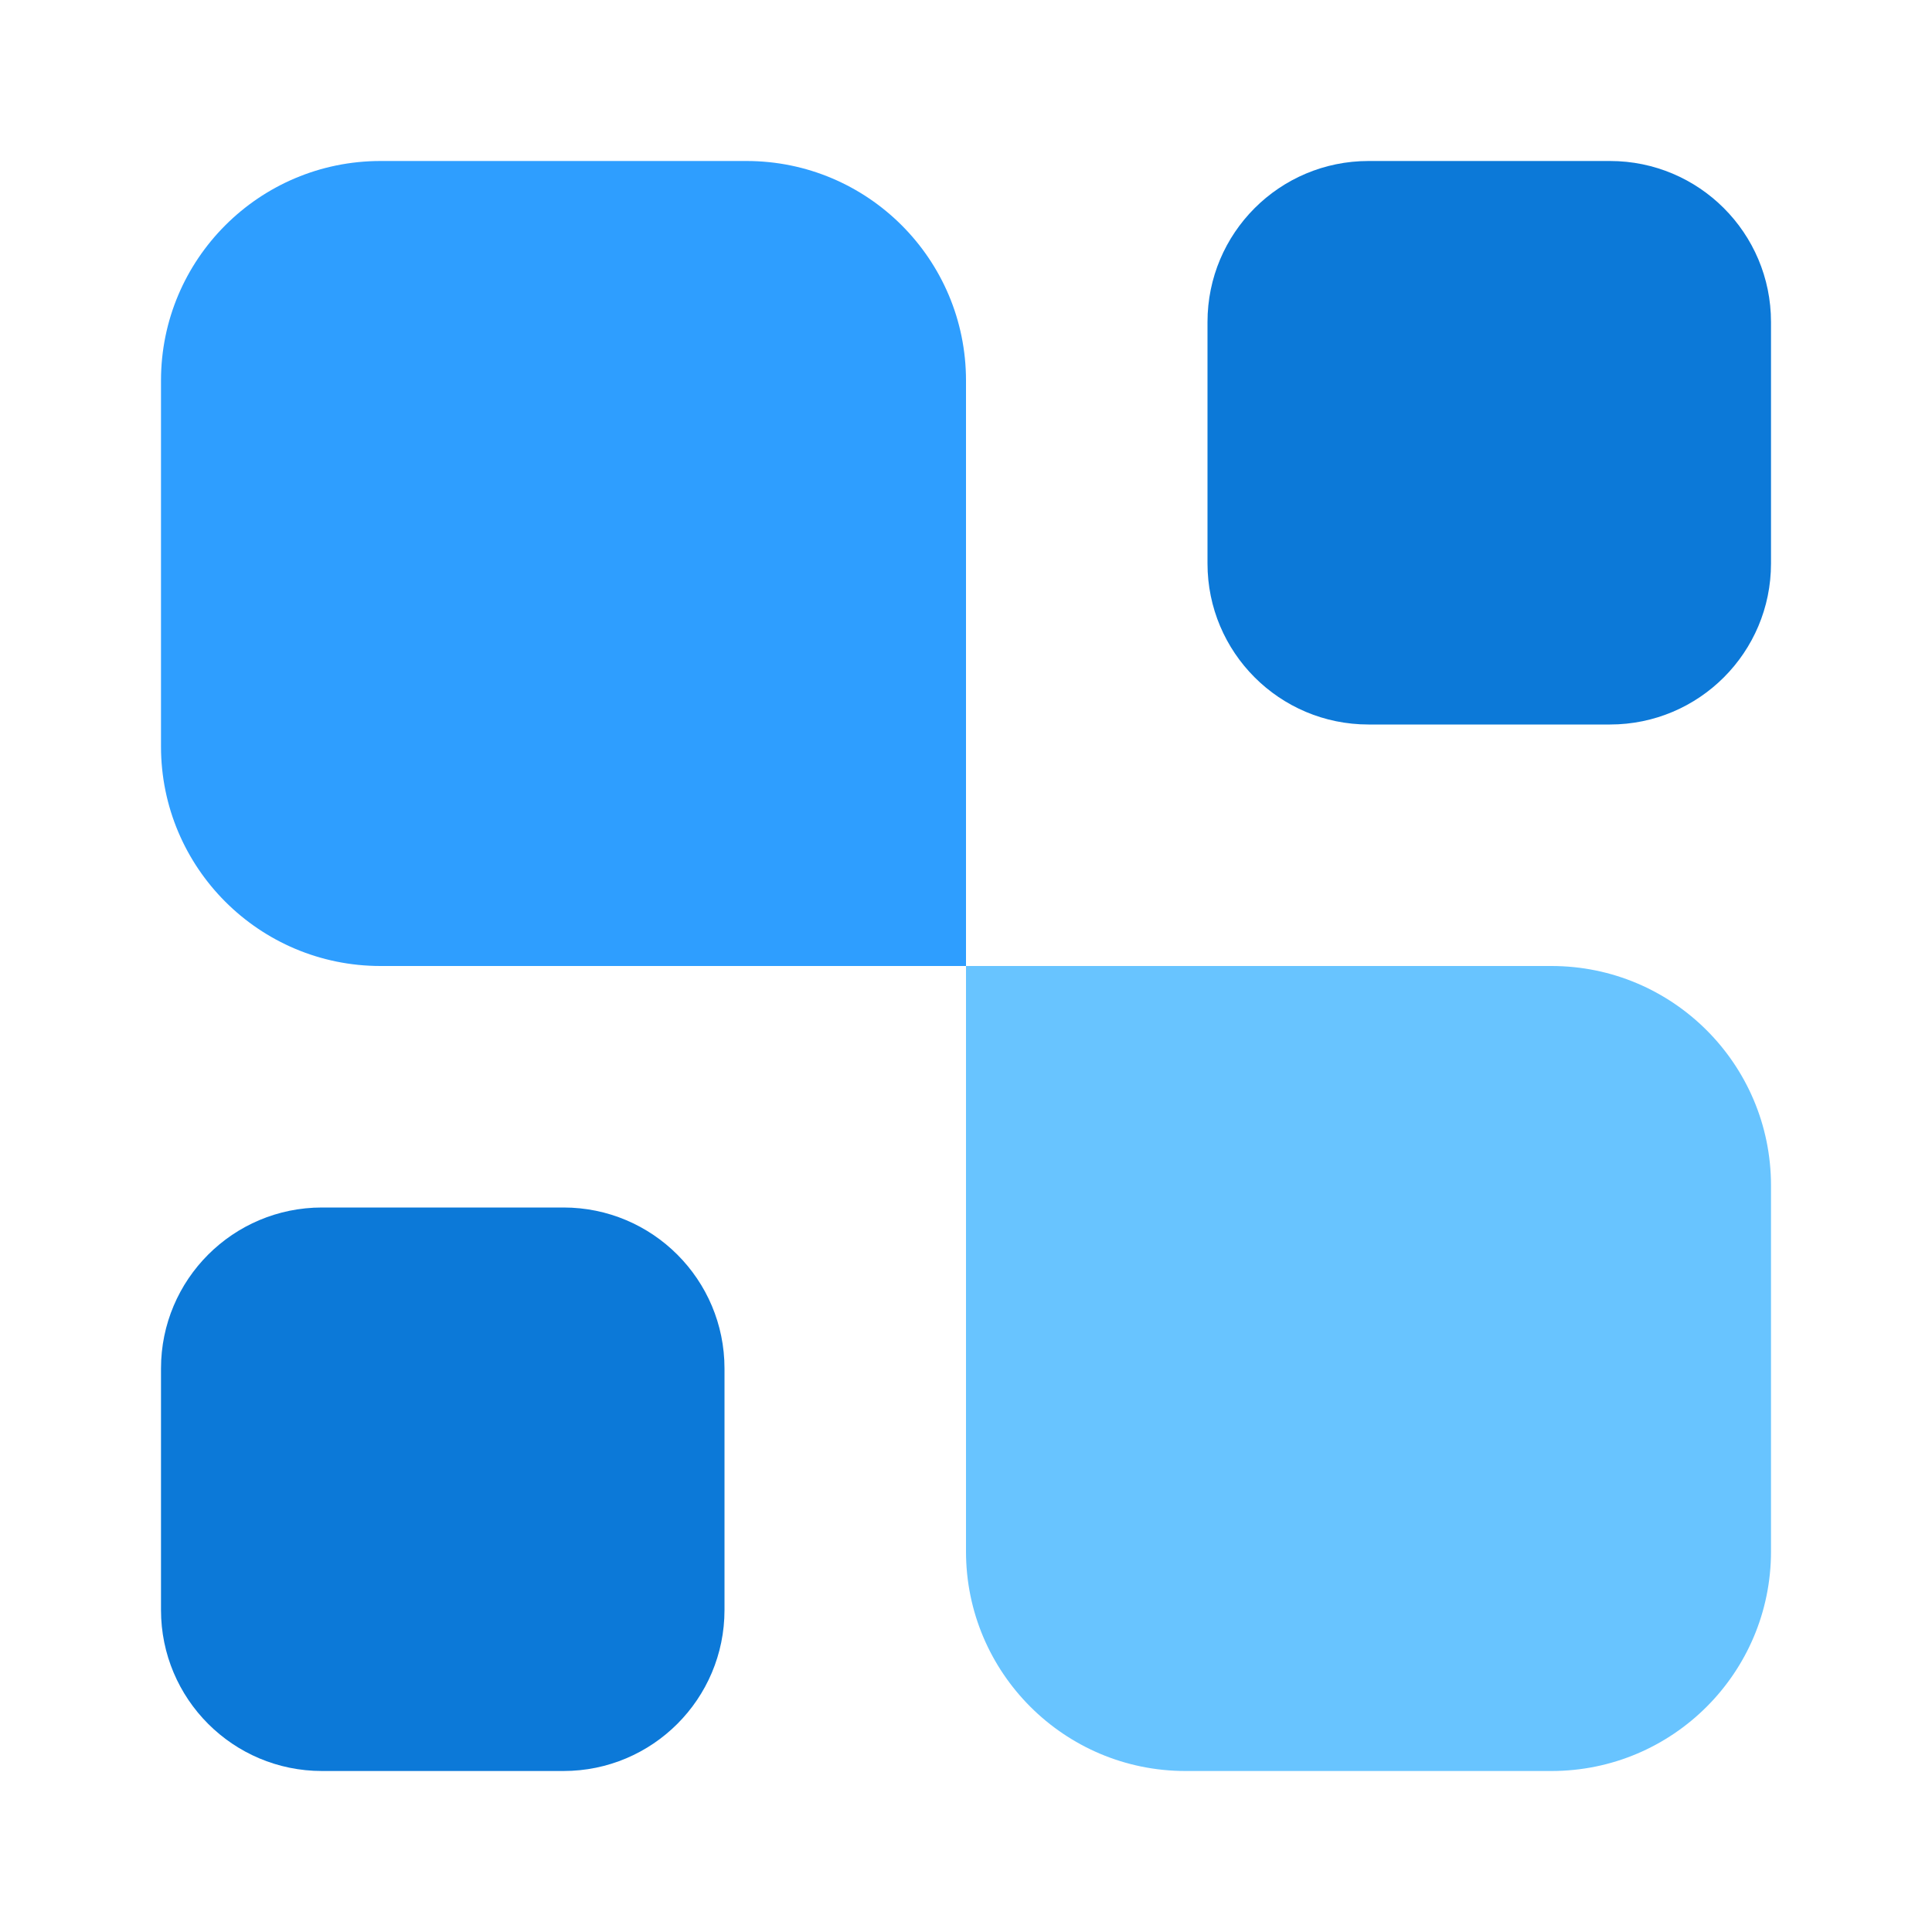
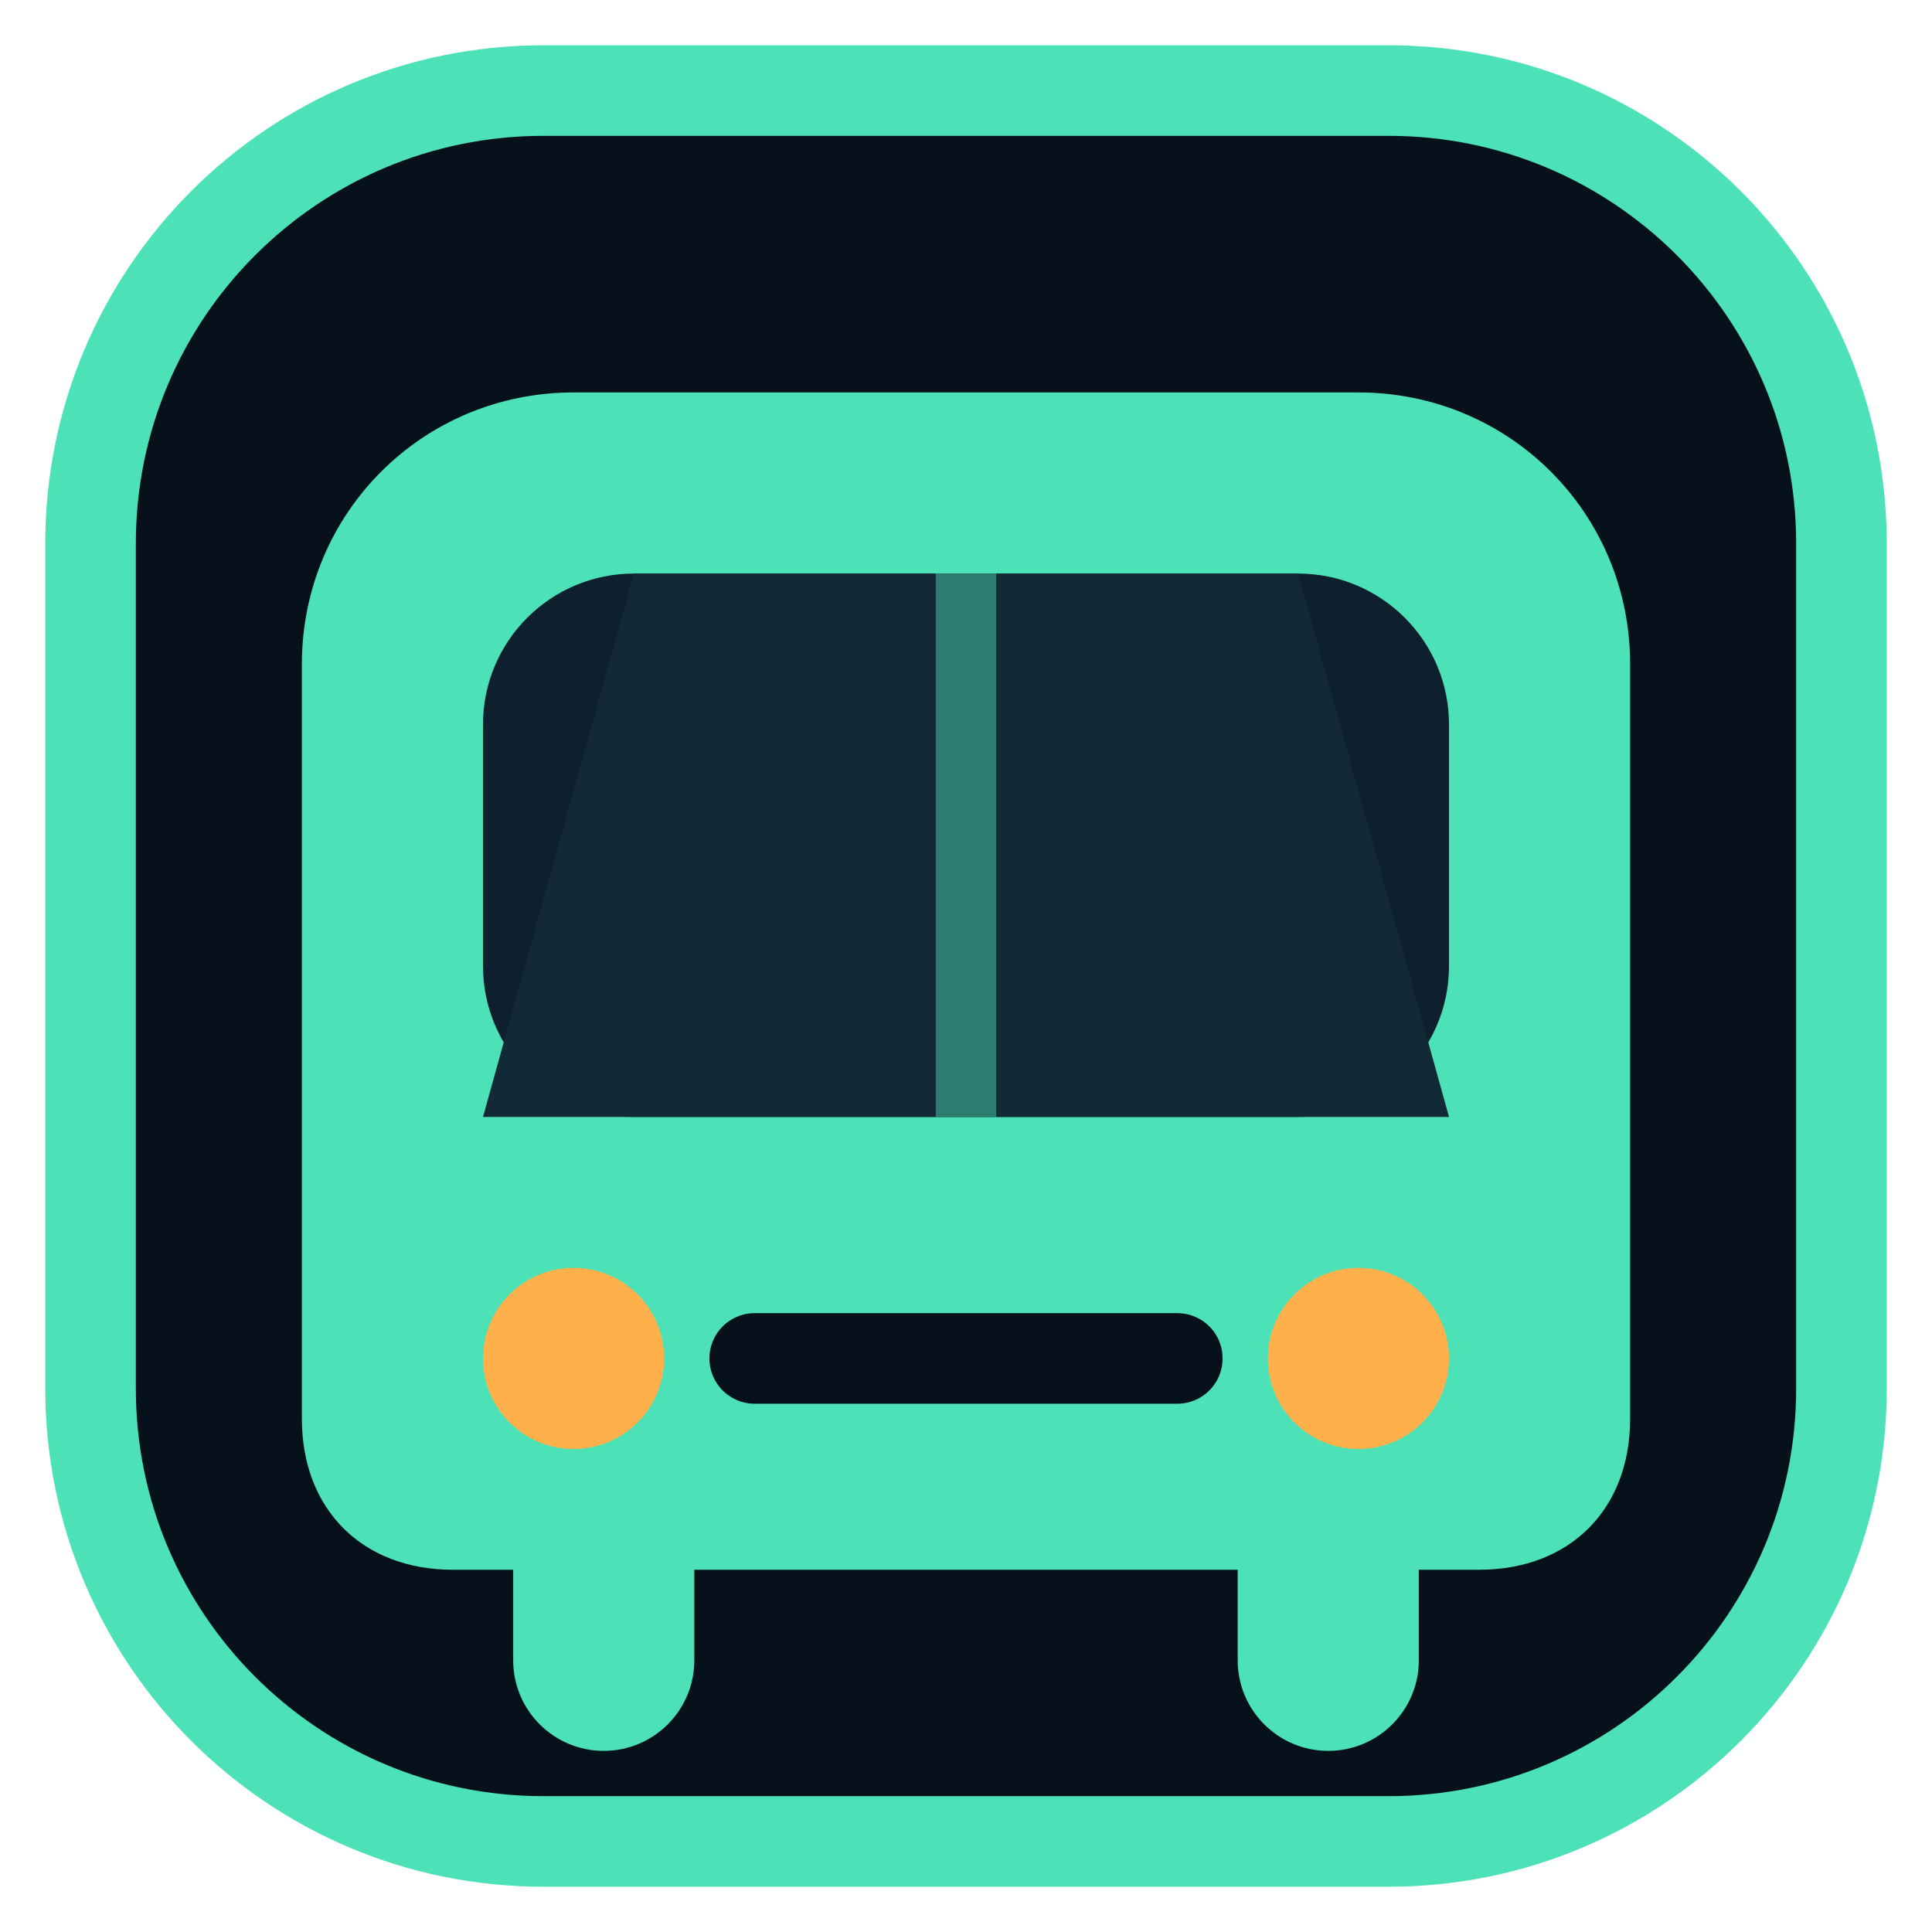
- <svg xmlns="http://www.w3.org/2000/svg" width="24" height="24" viewBox="0 0 24 24" fill="none">
-   <path d="M22 19.273C22 20.779 20.779 22 19.273 22H14.727C13.221 22 12 20.779 12 19.273V12H19.273C20.779 12 22 13.221 22 14.727V19.273Z" fill="#68C4FF" />
-   <path d="M20 2C21.105 2 22 2.895 22 4V7C22 8.105 21.105 9 20 9H17C15.895 9 15 8.105 15 7V4C15 2.895 15.895 2 17 2H20Z" fill="#0C79D8" />
-   <path d="M7 15C8.105 15 9 15.895 9 17V20C9 21.105 8.105 22 7 22H4C2.895 22 2 21.105 2 20V17C2 15.895 2.895 15 4 15H7Z" fill="#0C79D8" />
-   <path d="M12 12H4.727C3.221 12 2 10.779 2 9.273V4.727C2 3.221 3.221 2 4.727 2H9.273C10.779 2 12 3.221 12 4.727V12Z" fill="#2E9EFF" />
+ <svg xmlns="http://www.w3.org/2000/svg" viewBox="0 0 64 64" role="img" aria-labelledby="title">
+   <rect x="3" y="3" width="58" height="58" rx="15" fill="#07111b" stroke="#4ce1b6" stroke-width="3" />
+   <path d="M19 13h26c5 0 9 4 9 9v25c0 3-2 5-5 5h-2v3a3 3 0 0 1-6 0v-3H23v3a3 3 0 0 1-6 0v-3h-2c-3 0-5-2-5-5V22c0-5 4-9 9-9Z" fill="#4ce1b6" />
+   <rect x="16" y="19" width="32" height="18" rx="5" fill="#0e202e" />
+   <path d="M21 19h22l5 18H16l5-18Z" fill="#122936" />
+   <path d="M32 19v18" stroke="#4ce1b6" stroke-width="2" opacity=".45" />
+   <circle cx="19" cy="45" r="3" fill="#ffb04a" />
+   <circle cx="45" cy="45" r="3" fill="#ffb04a" />
+   <path d="M25 45h14" stroke="#07111b" stroke-width="3" stroke-linecap="round" />
</svg>
